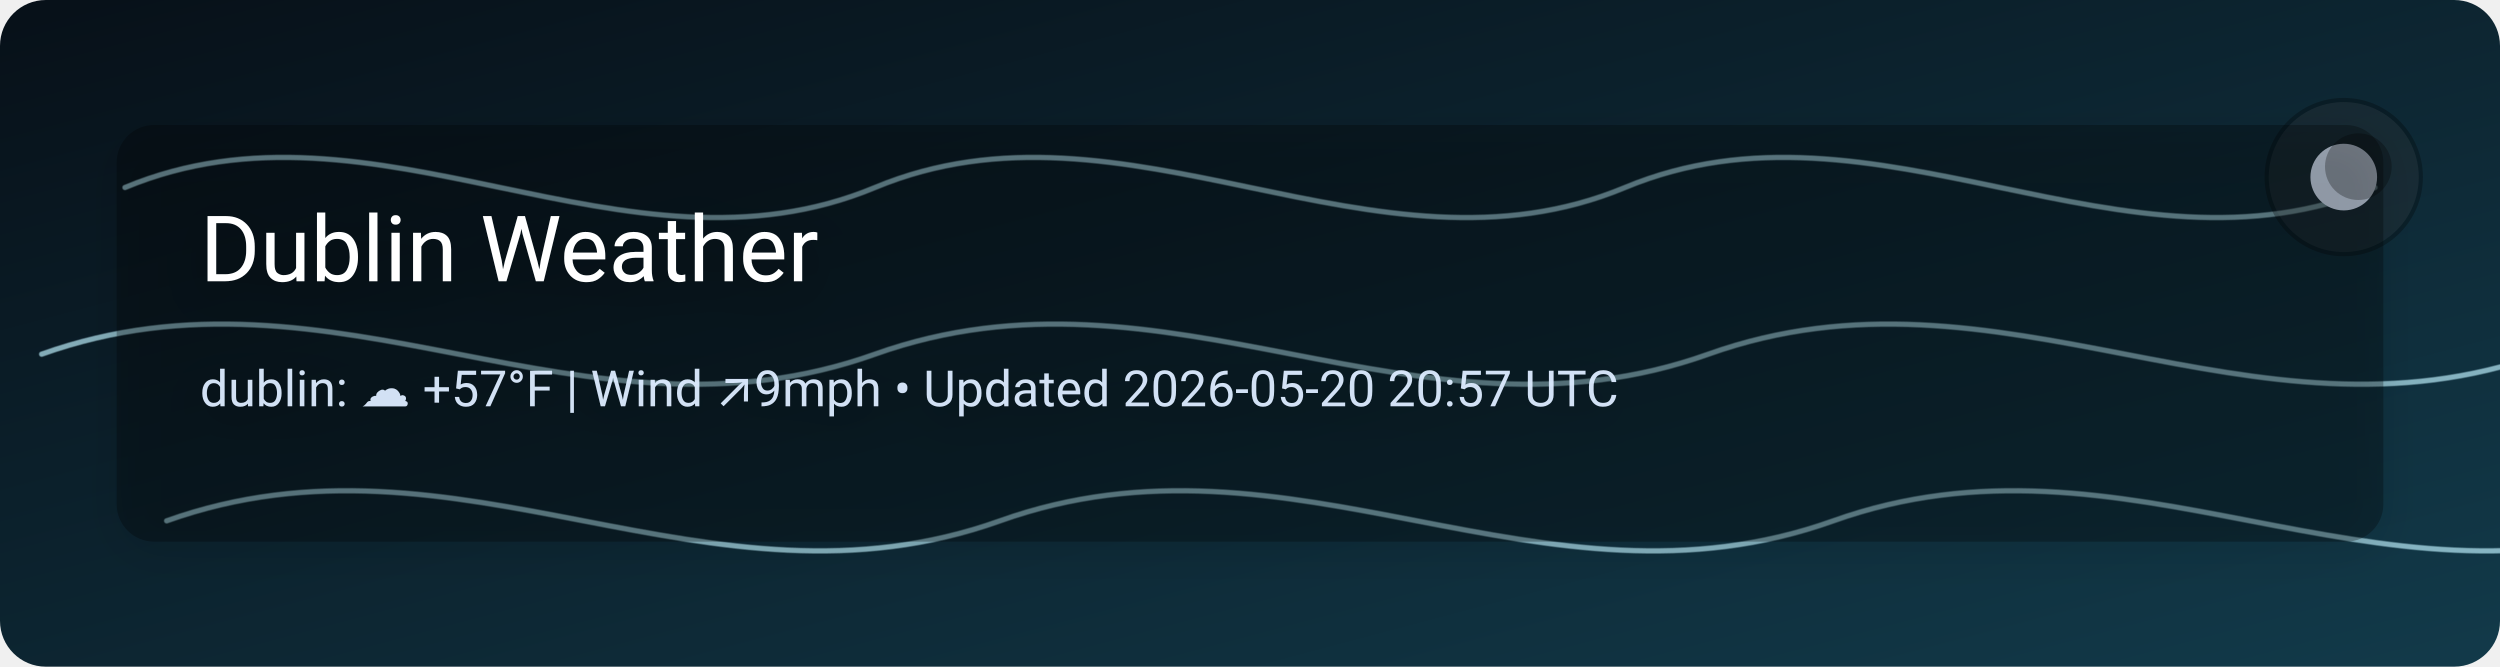
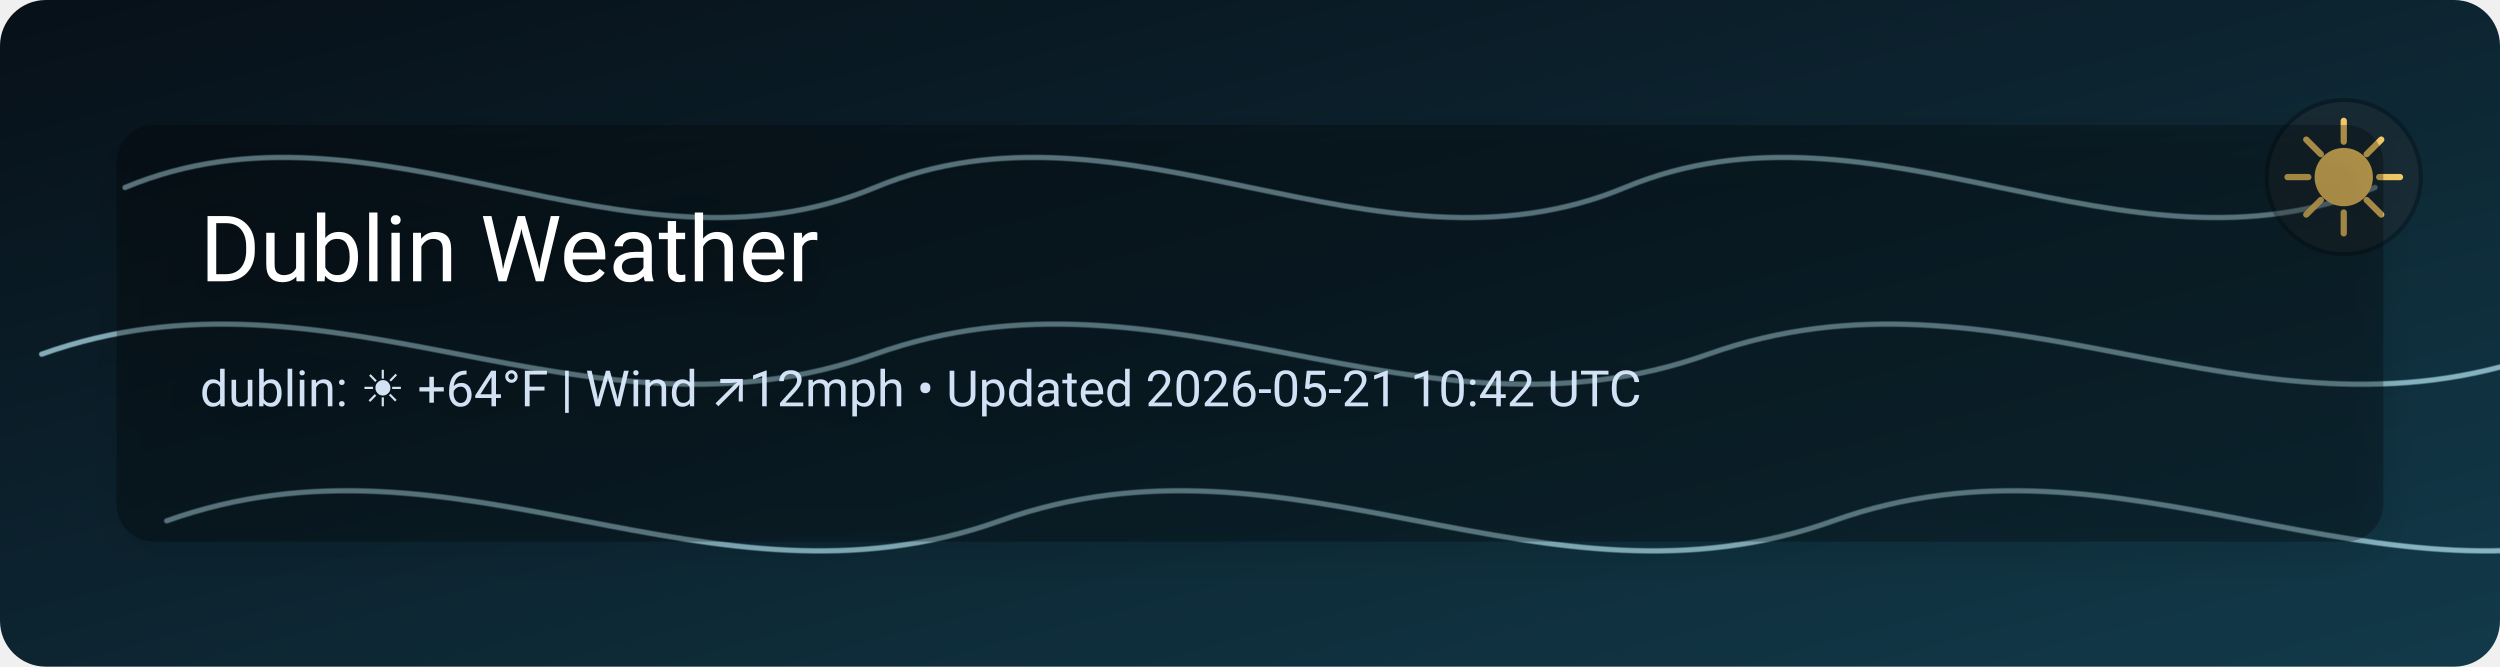
<svg xmlns="http://www.w3.org/2000/svg" width="1200" height="320" viewBox="0 0 1200 320">
  <defs>
    <linearGradient id="g" x1="0" y1="0" x2="1" y2="1">
      <stop offset="0" stop-color="#071018" />
      <stop offset="1" stop-color="#123a4a" />
    </linearGradient>
    <filter id="shadow" x="-20%" y="-20%" width="140%" height="140%">
      <feDropShadow dx="0" dy="6" stdDeviation="10" flood-color="#000" flood-opacity="0.35" />
    </filter>
  </defs>
  <style>
    .title { font: 44px system-ui, -apple-system, Segoe UI, Roboto, Arial; fill: #fff; }
    .sub   { font: 24px system-ui, -apple-system, Segoe UI, Roboto, Arial; fill: #dbeafe; opacity: .95; }
    .card  { fill: rgba(0,0,0,0.28); }

    @keyframes scrollDown { from { transform: translateY(-320px); } to { transform: translateY(0px); } }
    @keyframes scrollRight{ from { transform: translateX(-600px); } to { transform: translateX(0px); } }
    @keyframes scrollLeft { from { transform: translateX(0px); } to { transform: translateX(-600px); } }
    @keyframes driftDiag  { from { transform: translate(-180px,-140px); } to { transform: translate(180px,140px); } }
    @keyframes flash { 0%,90%,100% { opacity: 0; } 91%,93% { opacity: .65; } 94% { opacity: .1; } 95% { opacity: .45; } }

    .layerSlow  { opacity: .22; }
    .layerMed   { opacity: .30; }
    .layerFast  { opacity: .40; }

    .rainSlow { animation: scrollDown 2.6s linear infinite; }
    .rainMed  { animation: scrollDown 1.7s linear infinite; }
    .rainFast { animation: scrollDown 1.1s linear infinite; }

    .windSlow { animation: scrollRight 7.2s linear infinite; }
    .windMed  { animation: scrollRight 4.8s linear infinite; }
    .windFast { animation: scrollRight 3.2s linear infinite; }

    .fogSlow  { animation: scrollLeft 18s ease-in-out infinite; }
    .fogMed   { animation: scrollLeft 12s ease-in-out infinite; }
    .fogFast  { animation: scrollLeft 8s  ease-in-out infinite; }

    .snowSlow { animation: driftDiag 10s linear infinite; }
    .snowMed  { animation: driftDiag 7s  linear infinite; }
    .snowFast { animation: driftDiag 5s  linear infinite; }

    .flash { animation: flash 4.8s infinite; }

    /* Badge subtle float */
    @keyframes bob { 0%,100% { transform: translateY(0px); } 50% { transform: translateY(3px); } }
    .badge { animation: bob 2.8s ease-in-out infinite; }
  </style>
  <rect width="1200" height="320" rx="22" fill="url(#g)" />
  <g class="layerSlow windSlow" fill="none" stroke="#bff3ff" stroke-width="3" stroke-linecap="round">
    <path d="M 60 90 C 180 40, 300 140, 420 90 S 660 140, 780 90 S 1020 140, 1140 90" />
    <path d="M 20 170 C 160 120, 280 220, 420 170 S 680 220, 820 170 S 1080 220, 1220 170" />
    <path d="M 80 250 C 220 200, 340 300, 480 250 S 740 300, 880 250 S 1140 300, 1280 250" />
  </g>
  <g class="layerMed windMed" fill="none" stroke="#bff3ff" stroke-width="2.5" stroke-linecap="round">
    <path d="M 60 90 C 180 40, 300 140, 420 90 S 660 140, 780 90 S 1020 140, 1140 90" />
    <path d="M 20 170 C 160 120, 280 220, 420 170 S 680 220, 820 170 S 1080 220, 1220 170" />
    <path d="M 80 250 C 220 200, 340 300, 480 250 S 740 300, 880 250 S 1140 300, 1280 250" />
  </g>
  <g class="layerFast windFast" fill="none" stroke="#bff3ff" stroke-width="2" stroke-linecap="round">
    <path d="M 60 90 C 180 40, 300 140, 420 90 S 660 140, 780 90 S 1020 140, 1140 90" />
    <path d="M 20 170 C 160 120, 280 220, 420 170 S 680 220, 820 170 S 1080 220, 1220 170" />
    <path d="M 80 250 C 220 200, 340 300, 480 250 S 740 300, 880 250 S 1140 300, 1280 250" />
  </g>
  <g class="badge">
    <circle cx="1125" cy="85" r="38" fill="rgba(0,0,0,0.28)" />
    <circle cx="1125" cy="85" r="36" fill="rgba(255,255,255,0.06)" />
  </g>
  <g class="badge">
-     <circle cx="1125" cy="85" r="16" fill="#dbeafe" />
-     <circle cx="1132" cy="80" r="16" fill="rgba(0,0,0,0.28)" />
+     <circle cx="1125" cy="85" r="14" fill="#ffd36a" />
+     <g stroke="#ffd36a" stroke-width="3" stroke-linecap="round" opacity="0.95">
+       <line x1="1125" y1="58" x2="1125" y2="68" />
+       <line x1="1125" y1="102" x2="1125" y2="112" />
+       <line x1="1098" y1="85" x2="1108" y2="85" />
+       <line x1="1142" y1="85" x2="1152" y2="85" />
+       <line x1="1107" y1="67" x2="1114" y2="74" />
+       <line x1="1136" y1="96" x2="1143" y2="103" />
+       <line x1="1136" y1="74" x2="1143" y2="67" />
+       <line x1="1107" y1="103" x2="1114" y2="96" />
+     </g>
  </g>
  <g filter="url(#shadow)">
    <rect x="56" y="60" width="1088" height="200" rx="18" class="card" />
    <text x="96" y="135" class="title">Dublin Weather</text>
-     <text x="96" y="195" class="sub">dublin: ☁️  +57°F | Wind ↗9mph • Updated 2026-05-20 20:57 UTC</text>
+     <text x="96" y="195" class="sub">dublin: ☀️  +64°F | Wind ↗12mph • Updated 2026-05-21 10:42 UTC</text>
  </g>
</svg>
